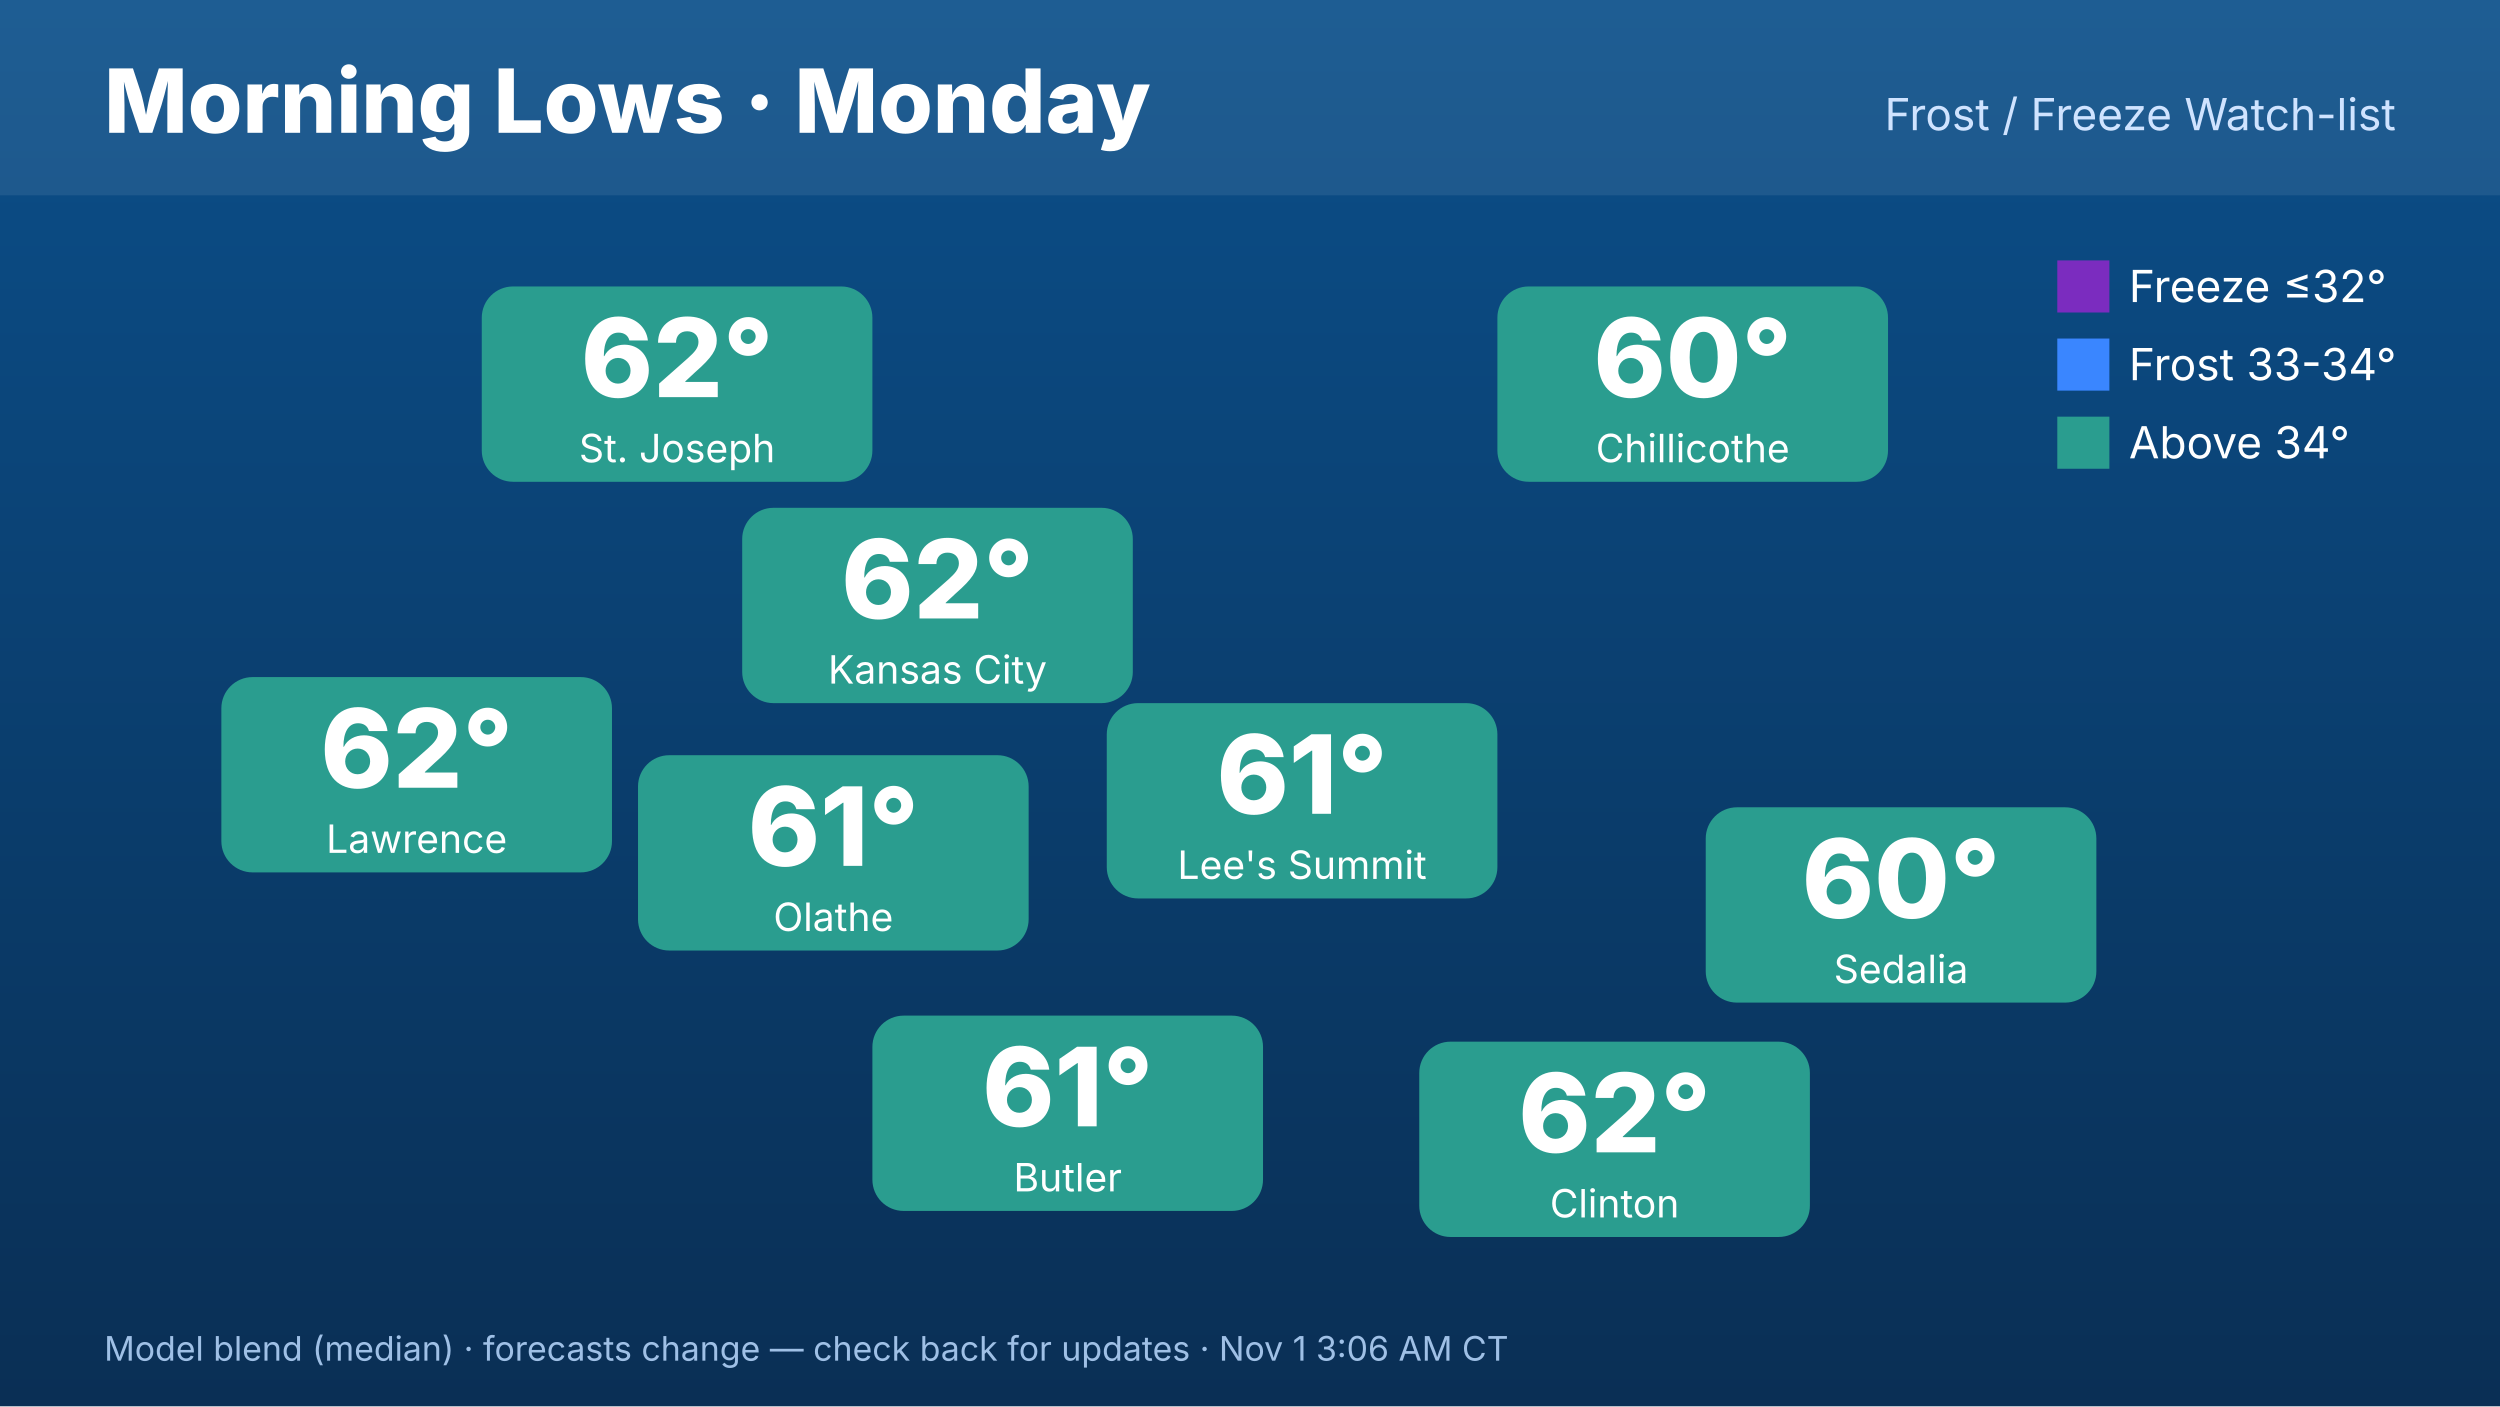
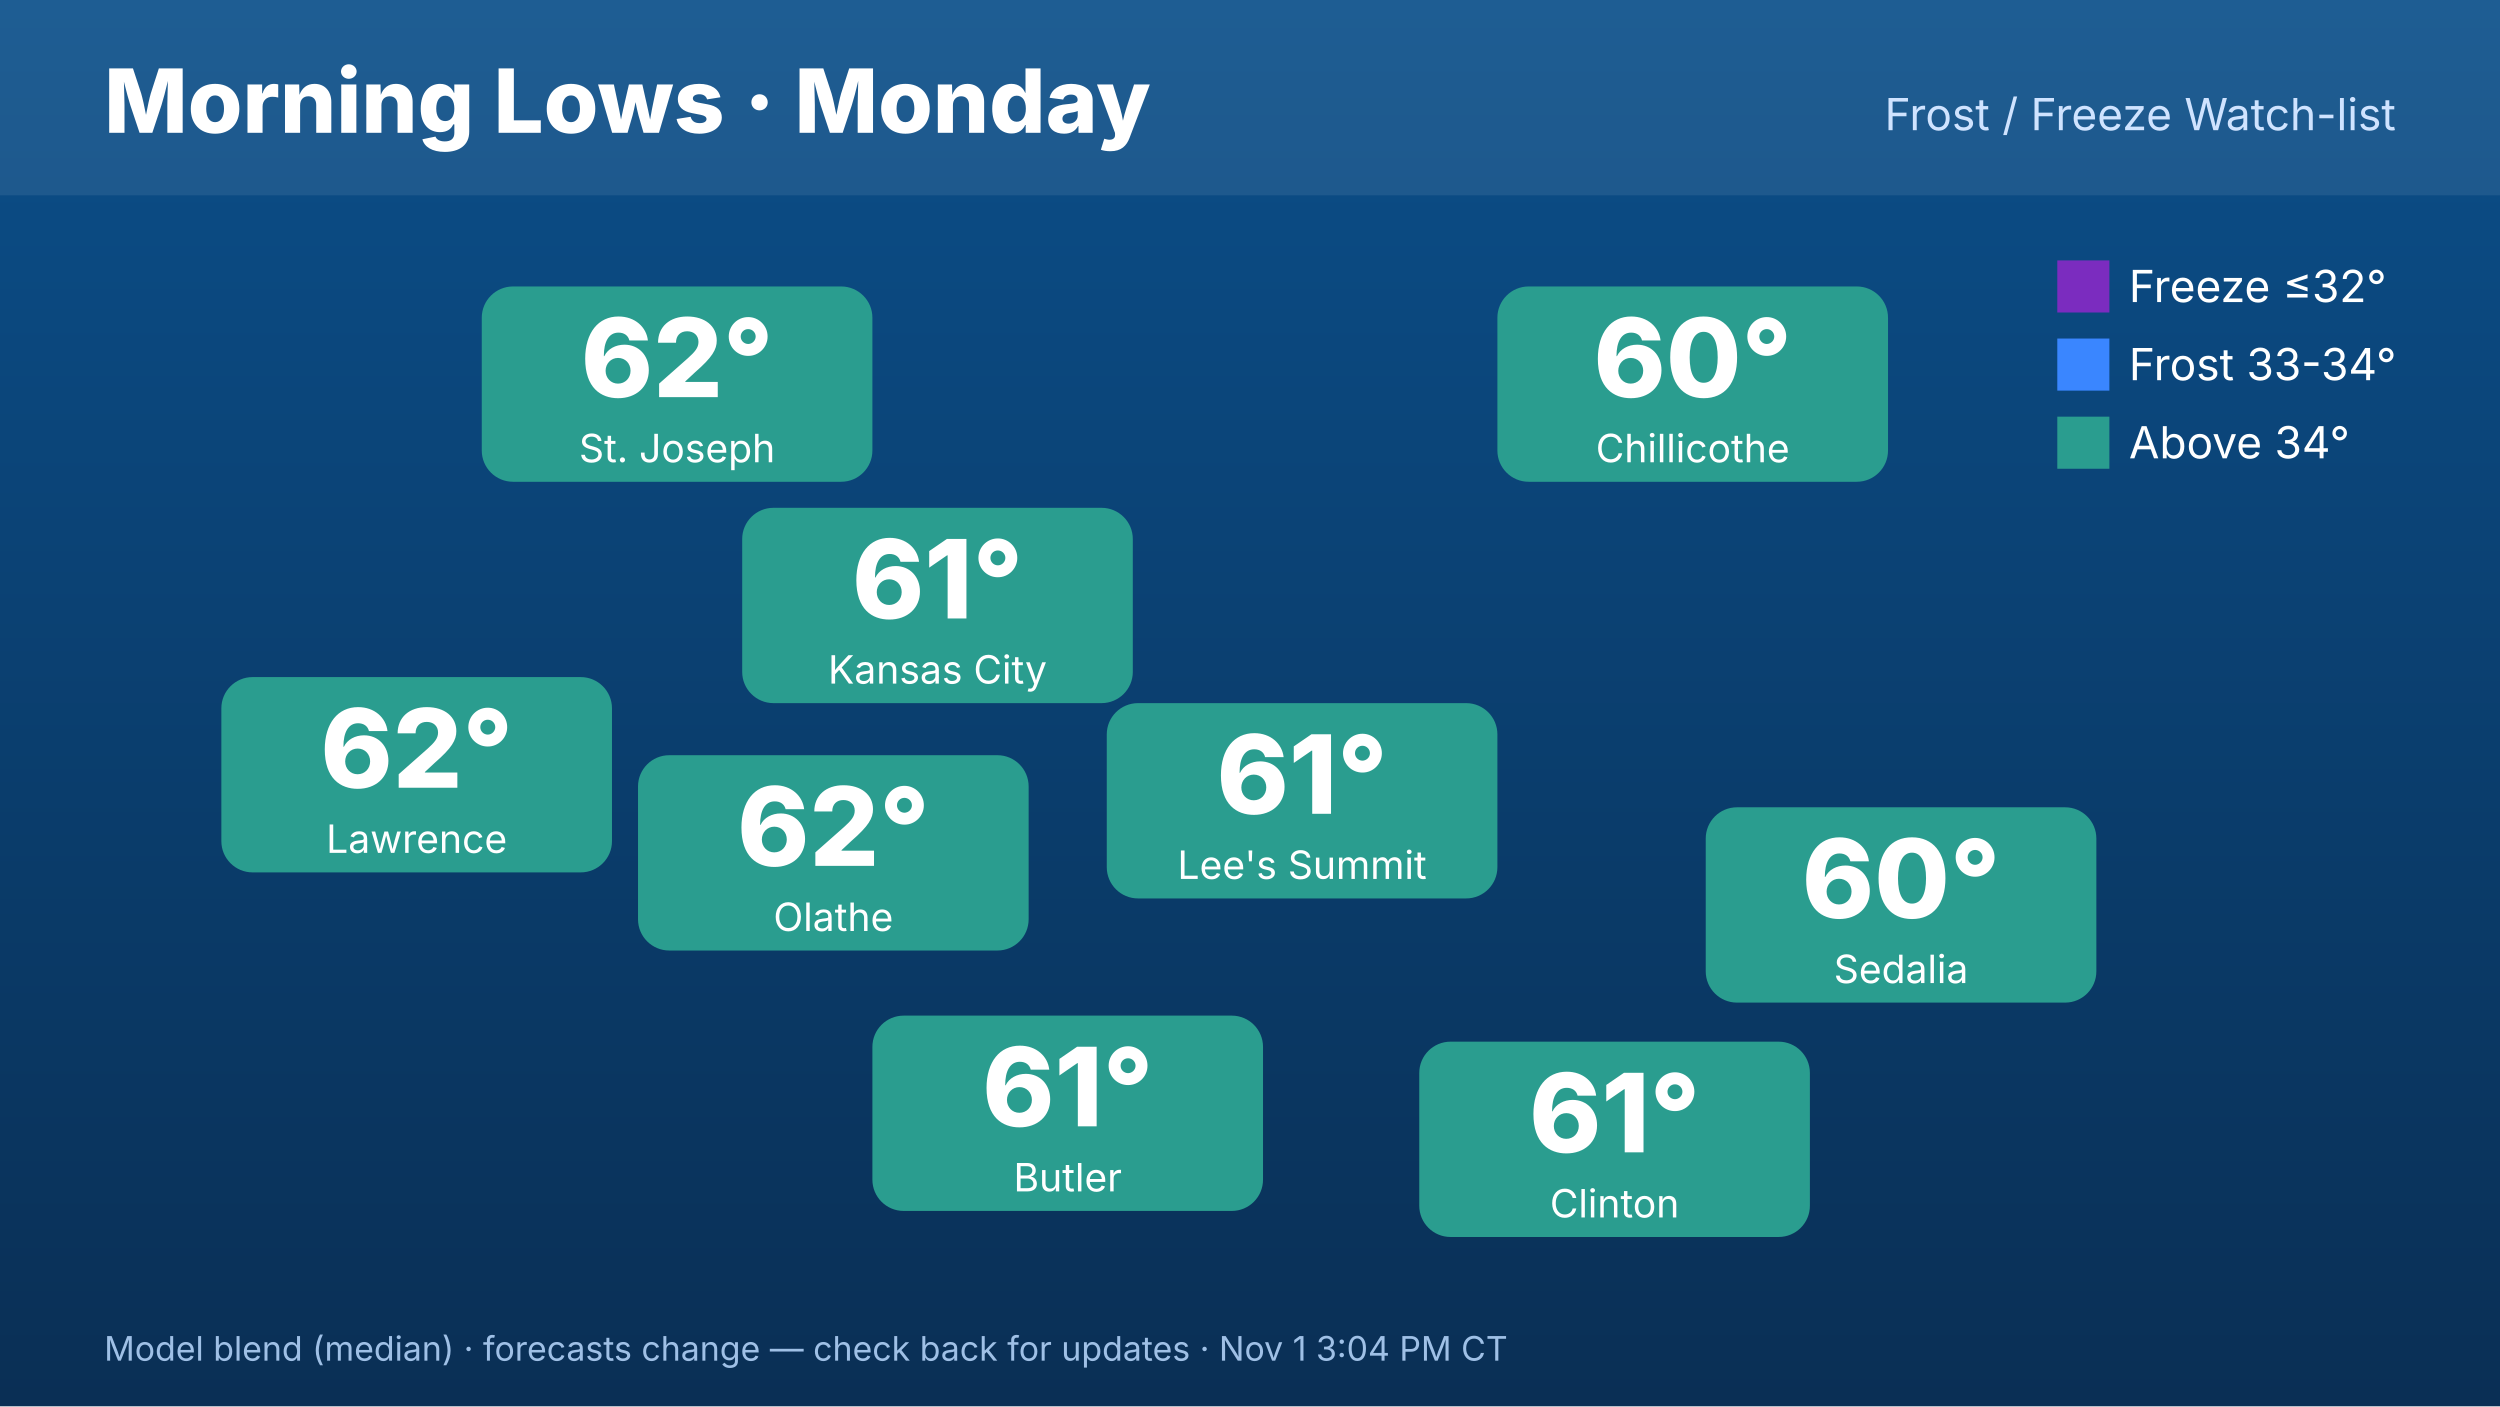
<svg xmlns="http://www.w3.org/2000/svg" width="1920" height="1080" viewBox="0 0 1920 1080" font-family="Inter,Helvetica,Arial,sans-serif">
  <defs>
    <linearGradient id="bg" x1="0" y1="0" x2="0" y2="1">
      <stop offset="0" stop-color="#0b4f8a" />
      <stop offset="1" stop-color="#0a2f55" />
    </linearGradient>
  </defs>
  <rect width="1920" height="1080" fill="url(#bg)" />
  <rect x="0" y="0" width="1920" height="150" fill="#ffffff" opacity=".08" />
  <text x="80" y="102" font-size="68" font-weight="800" fill="#fff">Morning Lows · Monday</text>
  <text x="1840" y="100" font-size="34" fill="#cfe3ff" text-anchor="end">Frost / Freeze Watch-list</text>
  <rect x="570" y="390" width="300" height="150" rx="24" fill="#2a9d8f" />
-   <text x="720" y="475" font-size="84" font-weight="800" fill="#fff" text-anchor="middle">62°</text>
+   <text x="720" y="475" font-size="84" font-weight="800" fill="#fff" text-anchor="middle">61°</text>
  <text x="720" y="525" font-size="30" fill="#fff" text-anchor="middle">Kansas City</text>
  <rect x="370" y="220" width="300" height="150" rx="24" fill="#2a9d8f" />
  <text x="520" y="305" font-size="84" font-weight="800" fill="#fff" text-anchor="middle">62°</text>
  <text x="520" y="355" font-size="30" fill="#fff" text-anchor="middle">St. Joseph</text>
  <rect x="170" y="520" width="300" height="150" rx="24" fill="#2a9d8f" />
  <text x="320" y="605" font-size="84" font-weight="800" fill="#fff" text-anchor="middle">62°</text>
  <text x="320" y="655" font-size="30" fill="#fff" text-anchor="middle">Lawrence</text>
  <rect x="1150" y="220" width="300" height="150" rx="24" fill="#2a9d8f" />
  <text x="1300" y="305" font-size="84" font-weight="800" fill="#fff" text-anchor="middle">60°</text>
  <text x="1300" y="355" font-size="30" fill="#fff" text-anchor="middle">Chillicothe</text>
  <rect x="1310" y="620" width="300" height="150" rx="24" fill="#2a9d8f" />
  <text x="1460" y="705" font-size="84" font-weight="800" fill="#fff" text-anchor="middle">60°</text>
  <text x="1460" y="755" font-size="30" fill="#fff" text-anchor="middle">Sedalia</text>
  <rect x="1090" y="800" width="300" height="150" rx="24" fill="#2a9d8f" />
-   <text x="1240" y="885" font-size="84" font-weight="800" fill="#fff" text-anchor="middle">62°</text>
+   <text x="1240" y="885" font-size="84" font-weight="800" fill="#fff" text-anchor="middle">61°</text>
  <text x="1240" y="935" font-size="30" fill="#fff" text-anchor="middle">Clinton</text>
  <rect x="670" y="780" width="300" height="150" rx="24" fill="#2a9d8f" />
  <text x="820" y="865" font-size="84" font-weight="800" fill="#fff" text-anchor="middle">61°</text>
  <text x="820" y="915" font-size="30" fill="#fff" text-anchor="middle">Butler</text>
  <rect x="490" y="580" width="300" height="150" rx="24" fill="#2a9d8f" />
-   <text x="640" y="665" font-size="84" font-weight="800" fill="#fff" text-anchor="middle">61°</text>
+   <text x="640" y="665" font-size="84" font-weight="800" fill="#fff" text-anchor="middle">62°</text>
  <text x="640" y="715" font-size="30" fill="#fff" text-anchor="middle">Olathe</text>
  <rect x="850" y="540" width="300" height="150" rx="24" fill="#2a9d8f" />
  <text x="1000" y="625" font-size="84" font-weight="800" fill="#fff" text-anchor="middle">61°</text>
  <text x="1000" y="675" font-size="30" fill="#fff" text-anchor="middle">Lee's Summit</text>
  <g font-size="34" fill="#fff">
    <rect x="1580" y="200" width="40" height="40" fill="#7b2cbf" />
    <text x="1635" y="232">Freeze ≤32°</text>
    <rect x="1580" y="260" width="40" height="40" fill="#3a86ff" />
    <text x="1635" y="292">Frost 33-34°</text>
    <rect x="1580" y="320" width="40" height="40" fill="#2a9d8f" />
    <text x="1635" y="352">Above 34°</text>
  </g>
-   <text x="80" y="1045" font-size="26" fill="#9fc0e6">Model blend (median) · forecasts change — check back for updates · Nov 1 3:06 AM CT</text>
+   <text x="80" y="1045" font-size="26" fill="#9fc0e6">Model blend (median) · forecasts change — check back for updates · Nov 1 3:04 PM CT</text>
</svg>
